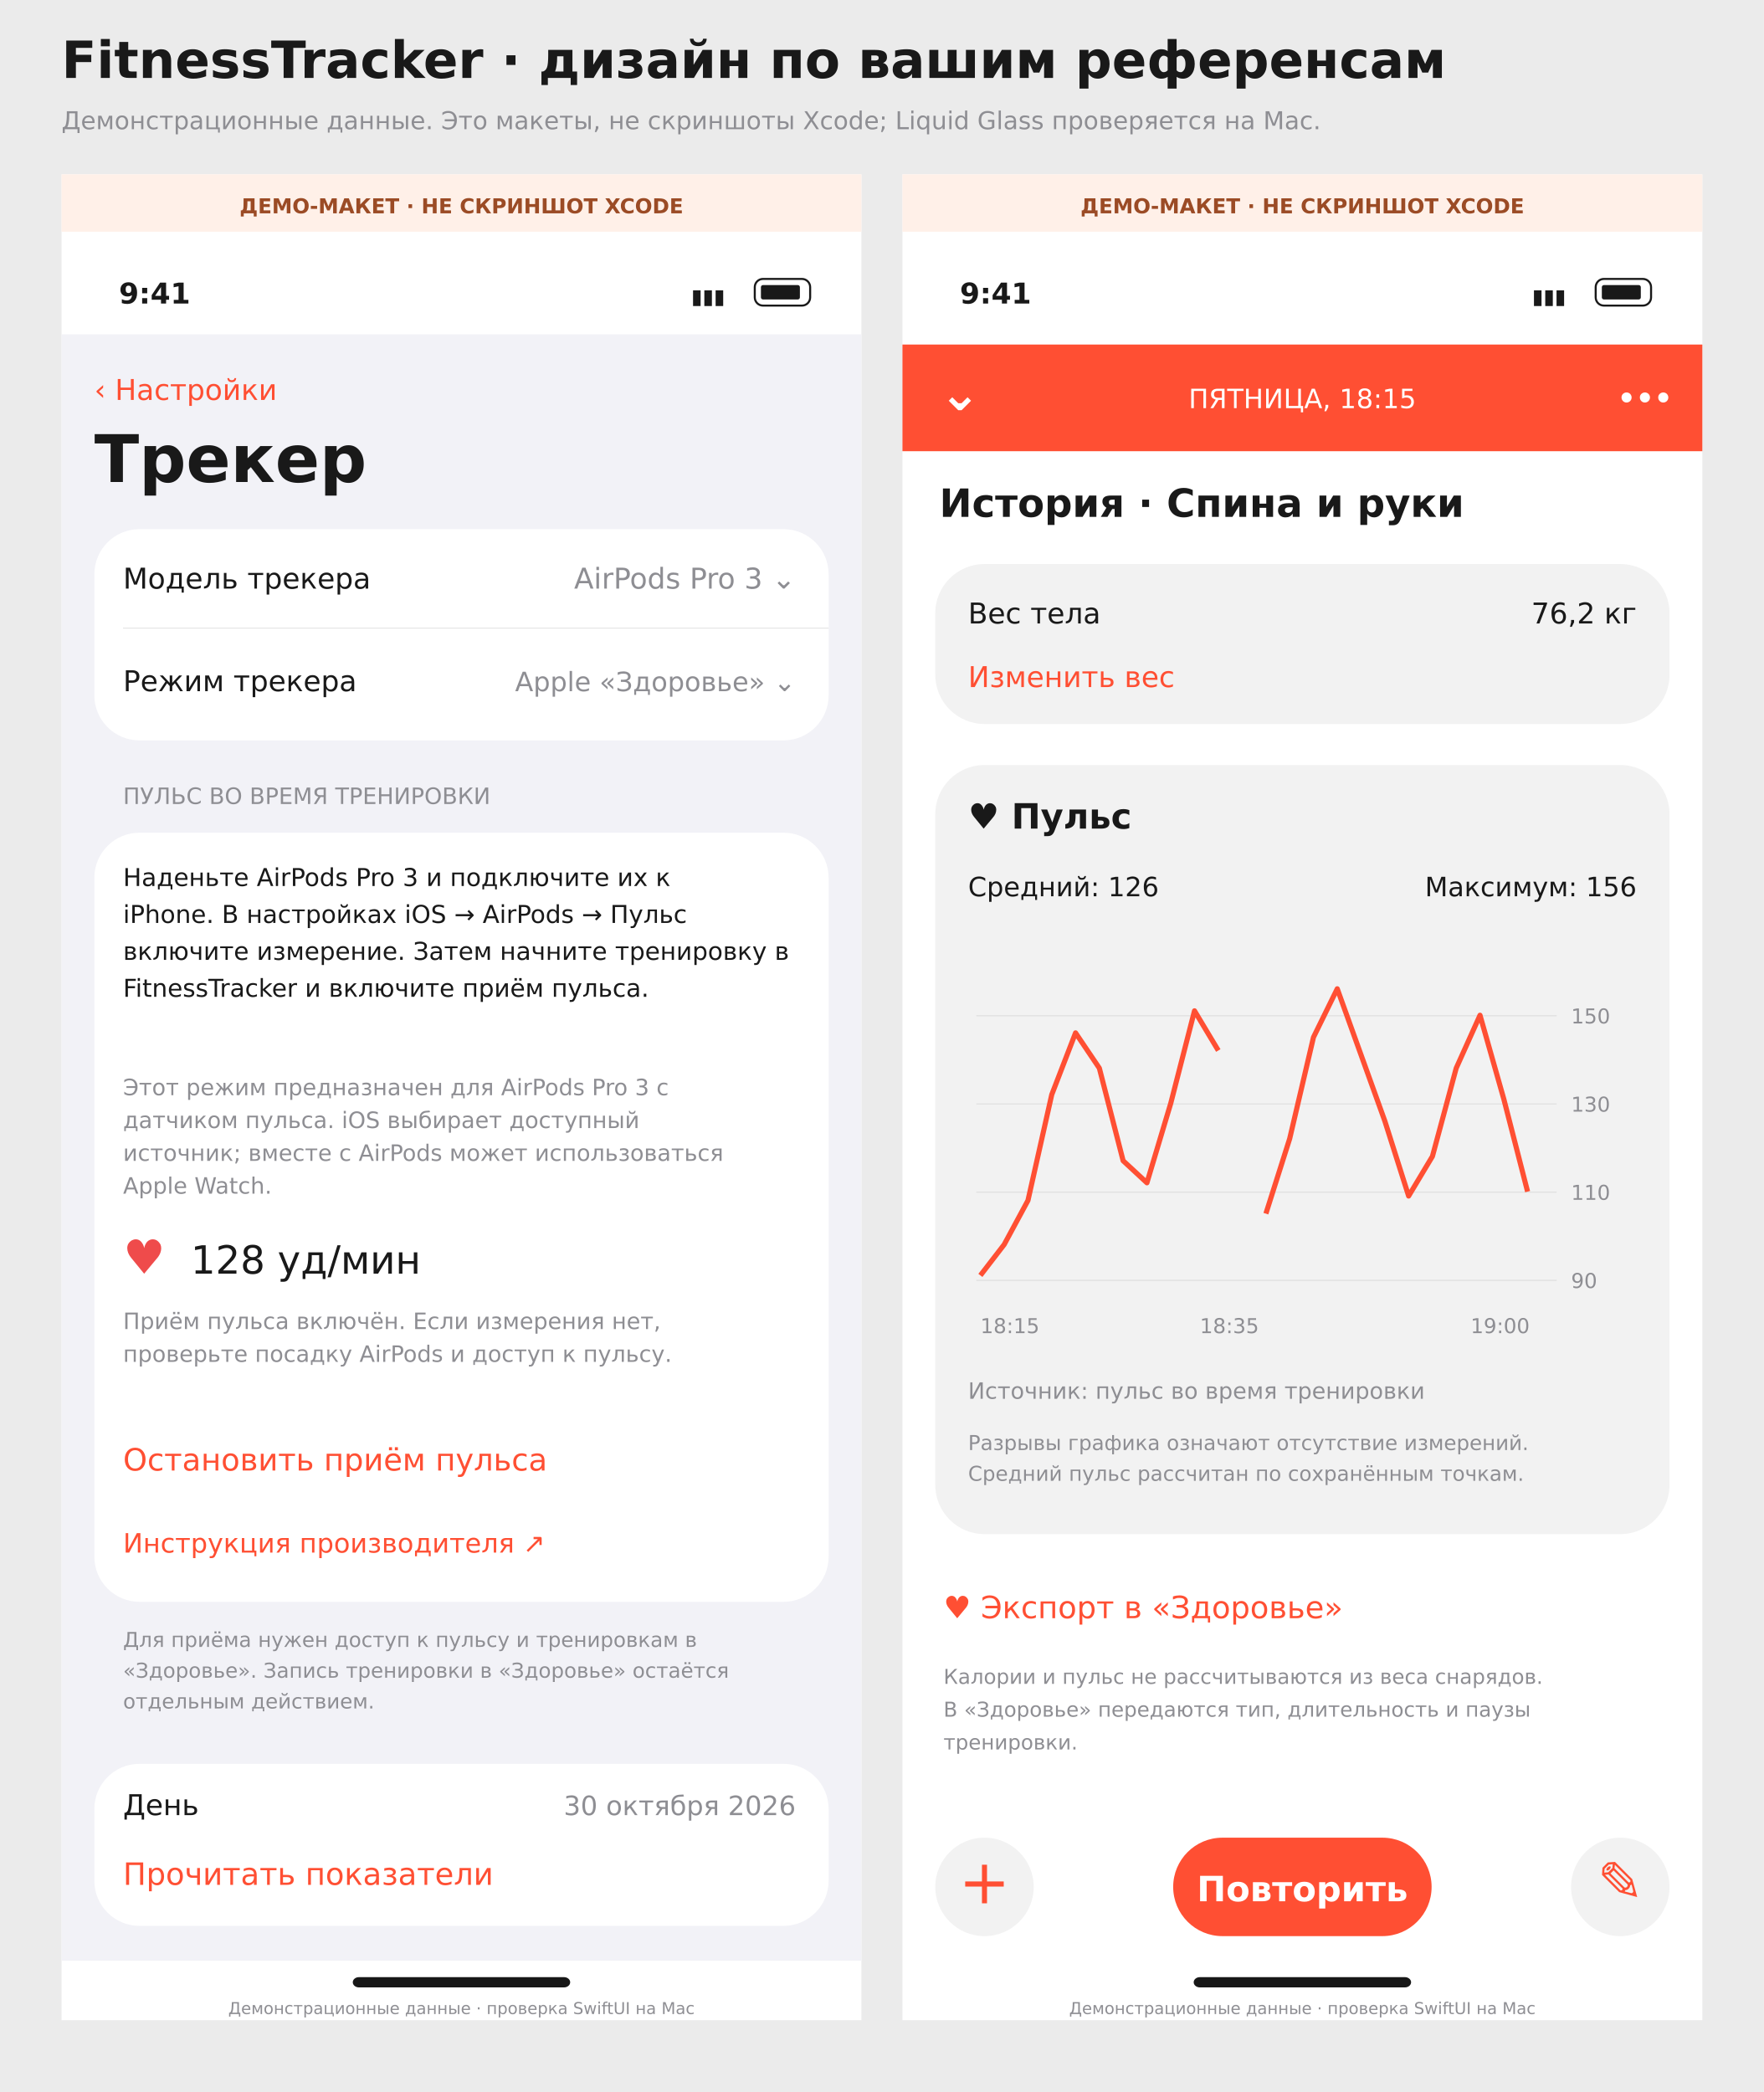
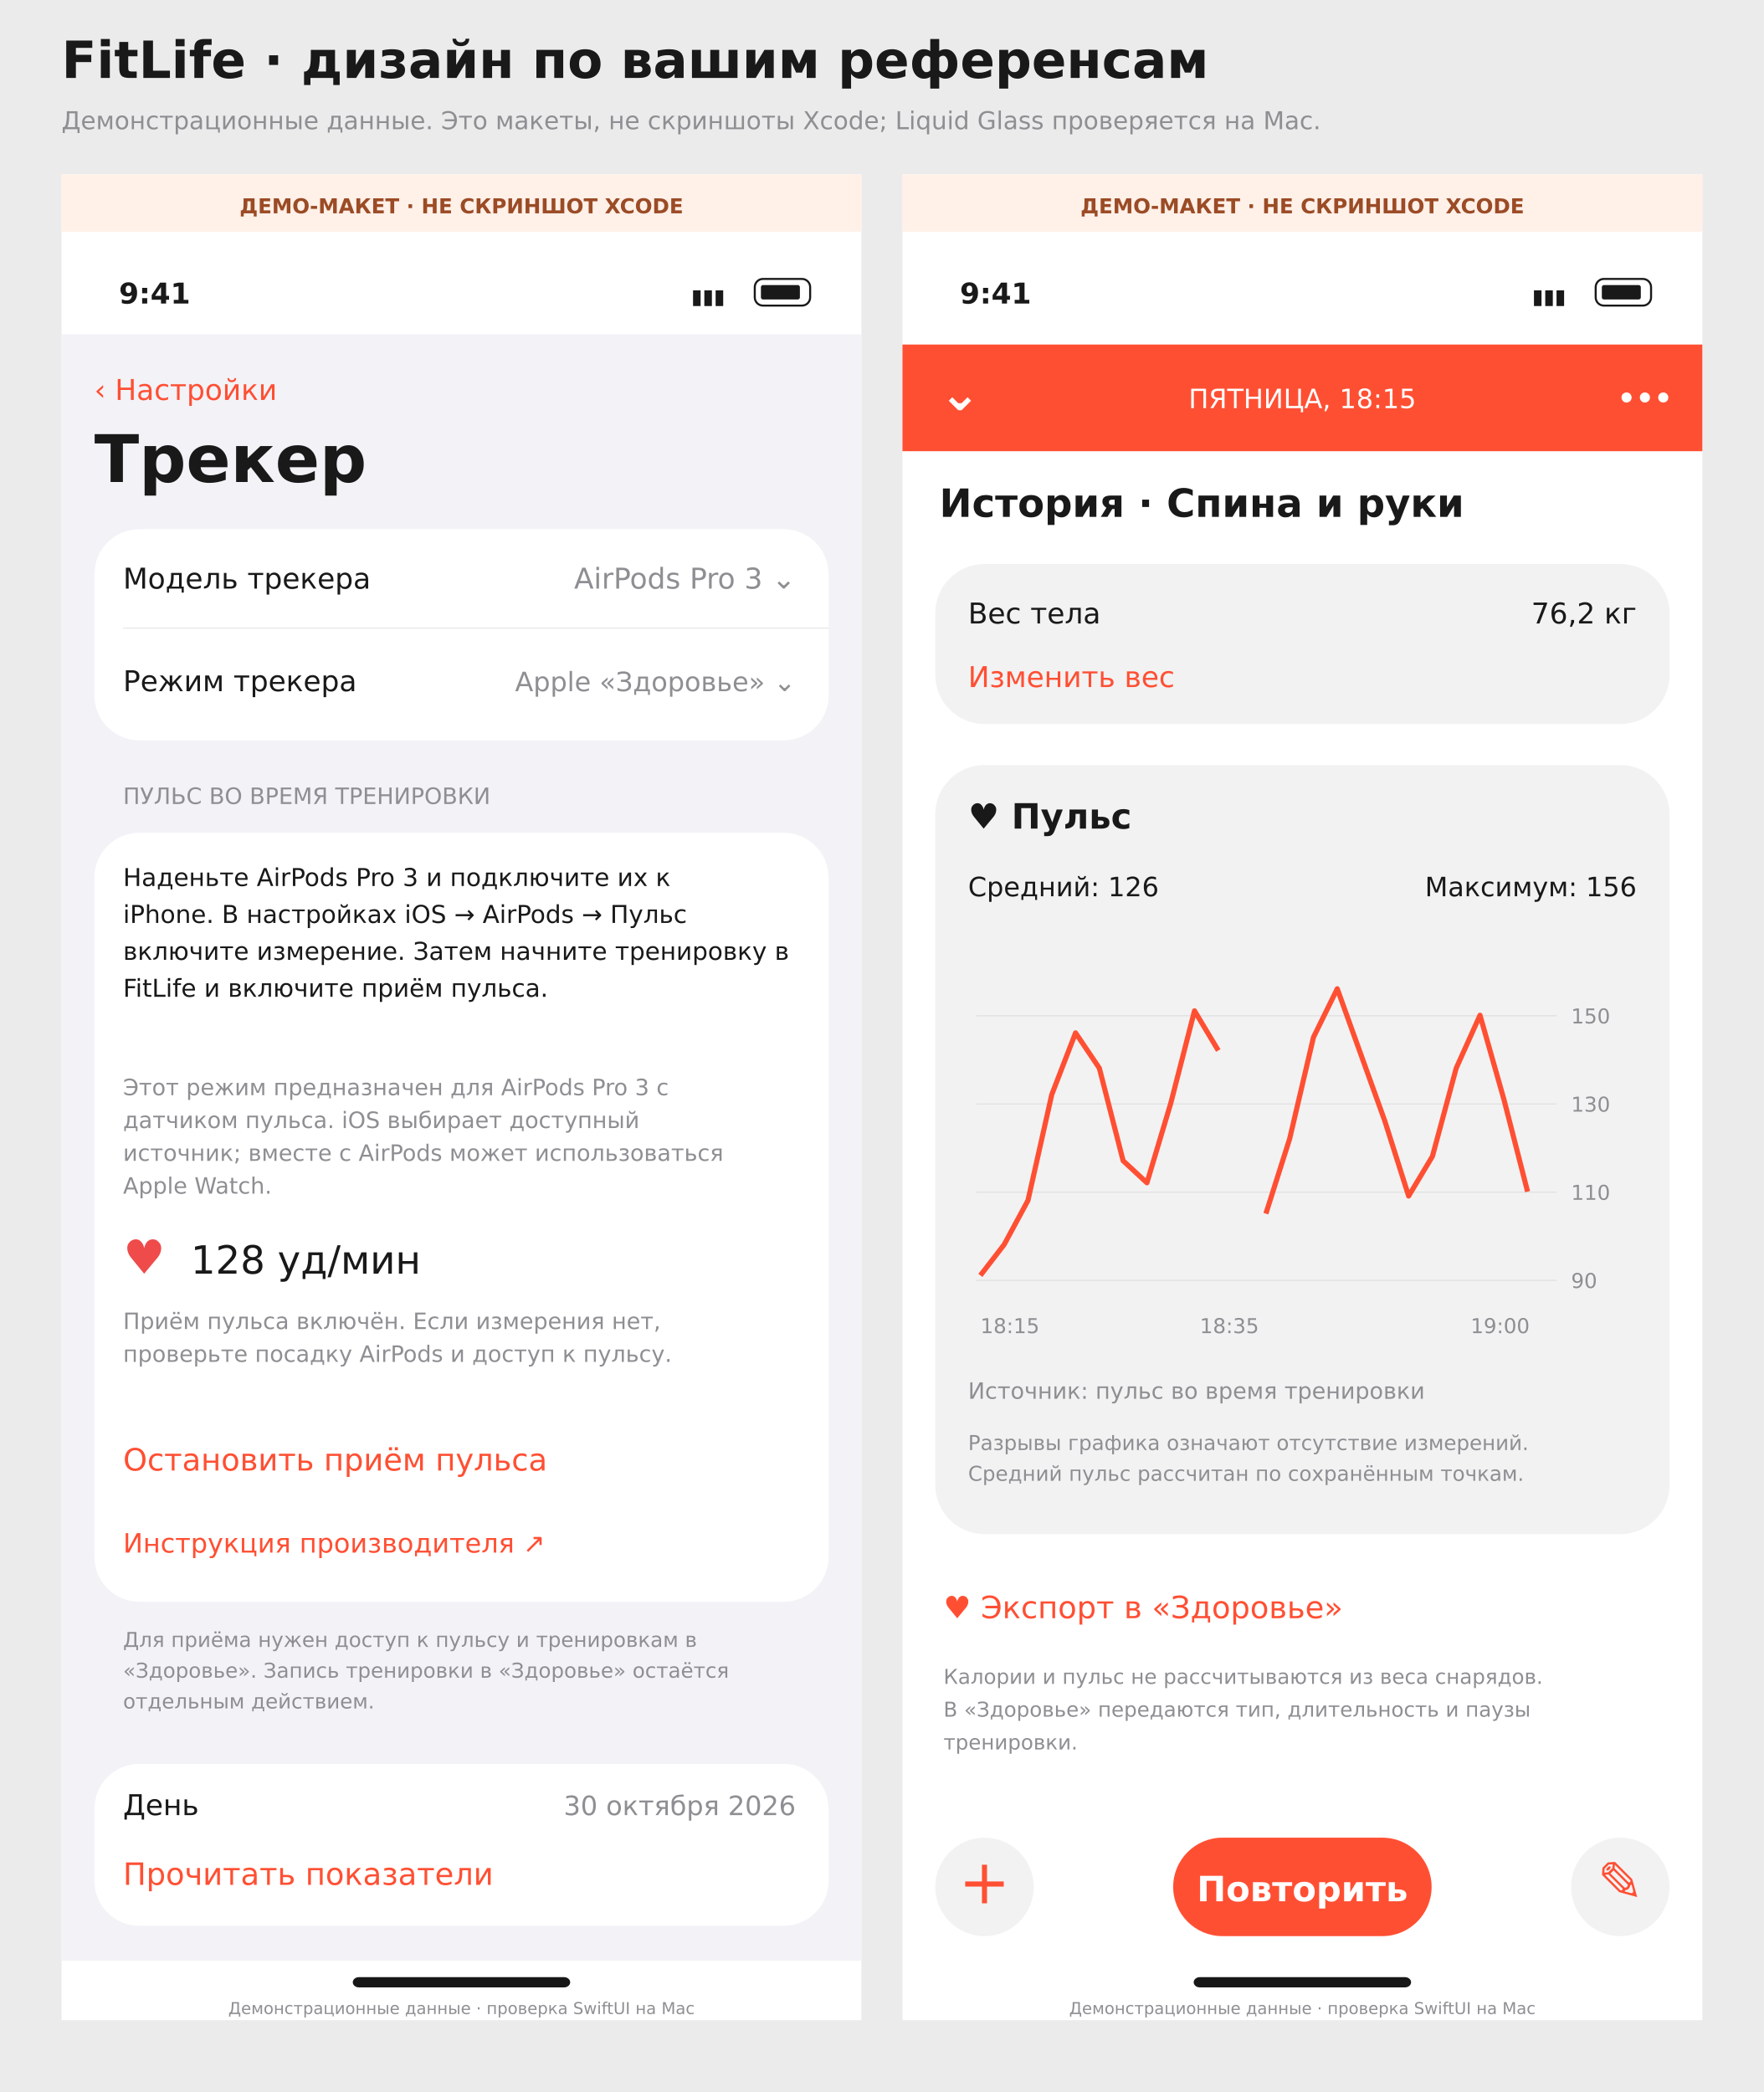
<svg xmlns="http://www.w3.org/2000/svg" width="860" height="1020" viewBox="0 0 860 1020">
  <rect x="0" y="0" width="860" height="1020" rx="0" fill="#ebebeb" />
-   <text x="30" y="38" font-family="DejaVu Sans,sans-serif" font-size="25" font-weight="700" fill="#191919" text-anchor="start">FitnessTracker · дизайн по вашим референсам</text>
+   <text x="30" y="38" font-family="DejaVu Sans,sans-serif" font-size="25" font-weight="700" fill="#191919" text-anchor="start">FitLife · дизайн по вашим референсам</text>
  <text x="30" y="63" font-family="DejaVu Sans,sans-serif" font-size="12" font-weight="400" fill="#8e8e93" text-anchor="start">Демонстрационные данные. Это макеты, не скриншоты Xcode; Liquid Glass проверяется на Mac.</text>
  <svg x="30" y="85" width="390" height="900" viewBox="0 0 390 900">
    <rect x="0" y="0" width="390" height="900" rx="0" fill="#ffffff" />
    <rect x="0" y="0" width="390" height="28" rx="0" fill="#fff0e8" />
    <text x="195" y="19" font-family="DejaVu Sans,sans-serif" font-size="10" font-weight="700" fill="#9b4b25" text-anchor="middle">ДЕМО-МАКЕТ · НЕ СКРИНШОТ XCODE</text>
    <text x="28" y="63" font-family="DejaVu Sans,sans-serif" font-size="14" font-weight="700" fill="#191919" text-anchor="start">9:41</text>
    <text x="307" y="63" font-family="DejaVu Sans,sans-serif" font-size="10" font-weight="700" fill="#191919" text-anchor="start">▮▮▮</text>
    <rect x="338" y="51" width="27" height="13" rx="4" fill="none" stroke="#191919" />
    <rect x="341" y="54" width="19" height="7" rx="1" fill="#191919" />
    <text x="195" y="897" font-family="DejaVu Sans,sans-serif" font-size="8" font-weight="400" fill="#8e8e93" text-anchor="middle">Демонстрационные данные · проверка SwiftUI на Mac</text>
    <rect x="0" y="78" width="390" height="793" rx="0" fill="#f2f2f7" />
    <text x="16" y="110" font-family="DejaVu Sans,sans-serif" font-size="14" font-weight="400" fill="#ff4f33" text-anchor="start">‹ Настройки</text>
    <text x="16" y="150" font-family="DejaVu Sans,sans-serif" font-size="32" font-weight="700" fill="#191919" text-anchor="start">Трекер</text>
    <rect x="16" y="173" width="358" height="103" rx="22" fill="white" />
    <text x="30" y="202" font-family="DejaVu Sans,sans-serif" font-size="14" font-weight="400" fill="#191919" text-anchor="start">Модель трекера</text>
    <text x="358" y="202" font-family="DejaVu Sans,sans-serif" font-size="14" font-weight="400" fill="#8e8e93" text-anchor="end">AirPods Pro 3  ⌄</text>
    <rect x="30" y="221" width="344" height="0.5" rx="0" fill="#e5e5e5" />
    <text x="30" y="252" font-family="DejaVu Sans,sans-serif" font-size="14" font-weight="400" fill="#191919" text-anchor="start">Режим трекера</text>
    <text x="358" y="252" font-family="DejaVu Sans,sans-serif" font-size="13" font-weight="400" fill="#8e8e93" text-anchor="end">Apple «Здоровье»  ⌄</text>
    <text x="30" y="307" font-family="DejaVu Sans,sans-serif" font-size="11" font-weight="500" fill="#8e8e93" text-anchor="start">ПУЛЬС ВО ВРЕМЯ ТРЕНИРОВКИ</text>
    <rect x="16" y="321" width="358" height="375" rx="22" fill="white" />
    <text x="30" y="347" font-family="DejaVu Sans,sans-serif" font-size="12" font-weight="400" fill="#191919" text-anchor="start">Наденьте AirPods Pro 3 и подключите их к</text>
    <text x="30" y="365" font-family="DejaVu Sans,sans-serif" font-size="12" font-weight="400" fill="#191919" text-anchor="start">iPhone. В настройках iOS → AirPods → Пульс</text>
    <text x="30" y="383" font-family="DejaVu Sans,sans-serif" font-size="12" font-weight="400" fill="#191919" text-anchor="start">включите измерение. Затем начните тренировку в</text>
-     <text x="30" y="401" font-family="DejaVu Sans,sans-serif" font-size="12" font-weight="400" fill="#191919" text-anchor="start">FitnessTracker и включите приём пульса.</text>
+     <text x="30" y="401" font-family="DejaVu Sans,sans-serif" font-size="12" font-weight="400" fill="#191919" text-anchor="start">FitLife и включите приём пульса.</text>
    <text x="30" y="449" font-family="DejaVu Sans,sans-serif" font-size="11" font-weight="400" fill="#8e8e93" text-anchor="start">Этот режим предназначен для AirPods Pro 3 с</text>
    <text x="30" y="465" font-family="DejaVu Sans,sans-serif" font-size="11" font-weight="400" fill="#8e8e93" text-anchor="start">датчиком пульса. iOS выбирает доступный</text>
    <text x="30" y="481" font-family="DejaVu Sans,sans-serif" font-size="11" font-weight="400" fill="#8e8e93" text-anchor="start">источник; вместе с AirPods может использоваться</text>
    <text x="30" y="497" font-family="DejaVu Sans,sans-serif" font-size="11" font-weight="400" fill="#8e8e93" text-anchor="start">Apple Watch.</text>
    <text x="30" y="536" font-family="DejaVu Sans,sans-serif" font-size="23" font-weight="400" fill="#ef4b4b" text-anchor="start">♥</text>
    <text x="63" y="536" font-family="DejaVu Sans,sans-serif" font-size="19" font-weight="500" fill="#191919" text-anchor="start">128 уд/мин</text>
    <text x="30" y="563" font-family="DejaVu Sans,sans-serif" font-size="11" font-weight="400" fill="#8e8e93" text-anchor="start">Приём пульса включён. Если измерения нет,</text>
    <text x="30" y="579" font-family="DejaVu Sans,sans-serif" font-size="11" font-weight="400" fill="#8e8e93" text-anchor="start">проверьте посадку AirPods и доступ к пульсу.</text>
    <text x="30" y="632" font-family="DejaVu Sans,sans-serif" font-size="15" font-weight="400" fill="#ff4f33" text-anchor="start">Остановить приём пульса</text>
    <text x="30" y="672" font-family="DejaVu Sans,sans-serif" font-size="13" font-weight="400" fill="#ff4f33" text-anchor="start">Инструкция производителя  ↗</text>
    <text x="30" y="718" font-family="DejaVu Sans,sans-serif" font-size="10" font-weight="400" fill="#8e8e93" text-anchor="start">Для приёма нужен доступ к пульсу и тренировкам в</text>
    <text x="30" y="733" font-family="DejaVu Sans,sans-serif" font-size="10" font-weight="400" fill="#8e8e93" text-anchor="start">«Здоровье». Запись тренировки в «Здоровье» остаётся</text>
    <text x="30" y="748" font-family="DejaVu Sans,sans-serif" font-size="10" font-weight="400" fill="#8e8e93" text-anchor="start">отдельным действием.</text>
    <rect x="16" y="775" width="358" height="79" rx="22" fill="white" />
    <text x="30" y="800" font-family="DejaVu Sans,sans-serif" font-size="14" font-weight="400" fill="#191919" text-anchor="start">День</text>
    <text x="358" y="800" font-family="DejaVu Sans,sans-serif" font-size="13" font-weight="400" fill="#8e8e93" text-anchor="end">30 октября 2026</text>
    <text x="30" y="834" font-family="DejaVu Sans,sans-serif" font-size="15" font-weight="400" fill="#ff4f33" text-anchor="start">Прочитать показатели</text>
    <rect x="142" y="879" width="106" height="5" rx="3" fill="#171717" />
  </svg>
  <svg x="440" y="85" width="390" height="900" viewBox="0 0 390 900">
    <rect x="0" y="0" width="390" height="900" rx="0" fill="#ffffff" />
    <rect x="0" y="0" width="390" height="28" rx="0" fill="#fff0e8" />
    <text x="195" y="19" font-family="DejaVu Sans,sans-serif" font-size="10" font-weight="700" fill="#9b4b25" text-anchor="middle">ДЕМО-МАКЕТ · НЕ СКРИНШОТ XCODE</text>
    <text x="28" y="63" font-family="DejaVu Sans,sans-serif" font-size="14" font-weight="700" fill="#191919" text-anchor="start">9:41</text>
    <text x="307" y="63" font-family="DejaVu Sans,sans-serif" font-size="10" font-weight="700" fill="#191919" text-anchor="start">▮▮▮</text>
    <rect x="338" y="51" width="27" height="13" rx="4" fill="none" stroke="#191919" />
    <rect x="341" y="54" width="19" height="7" rx="1" fill="#191919" />
    <text x="195" y="897" font-family="DejaVu Sans,sans-serif" font-size="8" font-weight="400" fill="#8e8e93" text-anchor="middle">Демонстрационные данные · проверка SwiftUI на Mac</text>
    <rect x="0" y="83" width="390" height="52" rx="0" fill="#ff4f33" />
    <text x="28" y="115" font-family="DejaVu Sans,sans-serif" font-size="24" font-weight="700" fill="white" text-anchor="middle">⌄</text>
    <text x="195" y="114" font-family="DejaVu Sans,sans-serif" font-size="13" font-weight="400" fill="white" text-anchor="middle">ПЯТНИЦА, 18:15</text>
    <text x="362" y="114" font-family="DejaVu Sans,sans-serif" font-size="14" font-weight="700" fill="white" text-anchor="middle">•••</text>
    <text x="18" y="167" font-family="DejaVu Sans,sans-serif" font-size="19" font-weight="700" fill="#191919" text-anchor="start">История · Спина и руки</text>
    <rect x="16" y="190" width="358" height="78" rx="24" fill="#f2f2f2" />
    <text x="32" y="219" font-family="DejaVu Sans,sans-serif" font-size="14" font-weight="400" fill="#191919" text-anchor="start">Вес тела</text>
    <text x="358" y="219" font-family="DejaVu Sans,sans-serif" font-size="14" font-weight="500" fill="#191919" text-anchor="end">76,2 кг</text>
    <text x="32" y="250" font-family="DejaVu Sans,sans-serif" font-size="14" font-weight="400" fill="#ff4f33" text-anchor="start">Изменить вес</text>
    <rect x="16" y="288" width="358" height="375" rx="24" fill="#f2f2f2" />
    <text x="32" y="319" font-family="DejaVu Sans,sans-serif" font-size="17" font-weight="700" fill="#191919" text-anchor="start">♥  Пульс</text>
    <text x="32" y="352" font-family="DejaVu Sans,sans-serif" font-size="13" font-weight="400" fill="#191919" text-anchor="start">Средний: 126</text>
    <text x="358" y="352" font-family="DejaVu Sans,sans-serif" font-size="13" font-weight="400" fill="#191919" text-anchor="end">Максимум: 156</text>
    <rect x="36" y="539.0" width="283" height="0.5" rx="0" fill="#dedede" />
    <text x="326" y="543.0" font-family="DejaVu Sans,sans-serif" font-size="10" font-weight="400" fill="#8e8e93" text-anchor="start">90</text>
    <rect x="36" y="496.0" width="283" height="0.5" rx="0" fill="#dedede" />
    <text x="326" y="500.0" font-family="DejaVu Sans,sans-serif" font-size="10" font-weight="400" fill="#8e8e93" text-anchor="start">110</text>
    <rect x="36" y="453.0" width="283" height="0.5" rx="0" fill="#dedede" />
    <text x="326" y="457.0" font-family="DejaVu Sans,sans-serif" font-size="10" font-weight="400" fill="#8e8e93" text-anchor="start">130</text>
    <rect x="36" y="410.0" width="283" height="0.5" rx="0" fill="#dedede" />
    <text x="326" y="414.0" font-family="DejaVu Sans,sans-serif" font-size="10" font-weight="400" fill="#8e8e93" text-anchor="start">150</text>
    <polyline points="38.0,536.85 49.6,521.8 61.2,500.3 72.8,448.7 84.4,418.6 96.0,435.8 107.6,480.95 119.2,491.7 130.8,453.0 142.4,407.85 154.0,427.2" fill="none" stroke="#ff4f33" stroke-width="2.5" stroke-linejoin="round" />
    <polyline points="177.2,506.75 188.8,470.2 200.4,420.75 212.0,397.1 223.6,429.35 235.2,461.6 246.8,498.15 258.4,478.8 270.0,435.8 281.6,410.0 293.2,450.85 304.8,496.0" fill="none" stroke="#ff4f33" stroke-width="2.5" stroke-linejoin="round" />
    <text x="38" y="565" font-family="DejaVu Sans,sans-serif" font-size="10" font-weight="400" fill="#8e8e93" text-anchor="start">18:15</text>
    <text x="145" y="565" font-family="DejaVu Sans,sans-serif" font-size="10" font-weight="400" fill="#8e8e93" text-anchor="start">18:35</text>
    <text x="277" y="565" font-family="DejaVu Sans,sans-serif" font-size="10" font-weight="400" fill="#8e8e93" text-anchor="start">19:00</text>
    <text x="32" y="597" font-family="DejaVu Sans,sans-serif" font-size="11" font-weight="400" fill="#8e8e93" text-anchor="start">Источник: пульс во время тренировки</text>
    <text x="32" y="622" font-family="DejaVu Sans,sans-serif" font-size="10" font-weight="400" fill="#8e8e93" text-anchor="start">Разрывы графика означают отсутствие измерений.</text>
    <text x="32" y="637" font-family="DejaVu Sans,sans-serif" font-size="10" font-weight="400" fill="#8e8e93" text-anchor="start">Средний пульс рассчитан по сохранённым точкам.</text>
    <text x="20" y="704" font-family="DejaVu Sans,sans-serif" font-size="15" font-weight="400" fill="#ff4f33" text-anchor="start">♥  Экспорт в «Здоровье»</text>
    <text x="20" y="736" font-family="DejaVu Sans,sans-serif" font-size="10" font-weight="400" fill="#8e8e93" text-anchor="start">Калории и пульс не рассчитываются из веса снарядов.</text>
    <text x="20" y="752" font-family="DejaVu Sans,sans-serif" font-size="10" font-weight="400" fill="#8e8e93" text-anchor="start">В «Здоровье» передаются тип, длительность и паузы</text>
    <text x="20" y="768" font-family="DejaVu Sans,sans-serif" font-size="10" font-weight="400" fill="#8e8e93" text-anchor="start">тренировки.</text>
    <rect x="16" y="811" width="48" height="48" rx="24" fill="#f2f2f2" />
    <text x="40" y="843" font-family="DejaVu Sans,sans-serif" font-size="30" font-weight="400" fill="#ff4f33" text-anchor="middle">+</text>
    <rect x="132" y="811" width="126" height="48" rx="24" fill="#ff4f33" />
    <text x="195" y="842" font-family="DejaVu Sans,sans-serif" font-size="17" font-weight="700" fill="white" text-anchor="middle">Повторить</text>
    <rect x="326" y="811" width="48" height="48" rx="24" fill="#f2f2f2" />
    <text x="350" y="842" font-family="DejaVu Sans,sans-serif" font-size="27" font-weight="400" fill="#ff4f33" text-anchor="middle">✎</text>
    <rect x="142" y="879" width="106" height="5" rx="3" fill="#171717" />
  </svg>
</svg>
